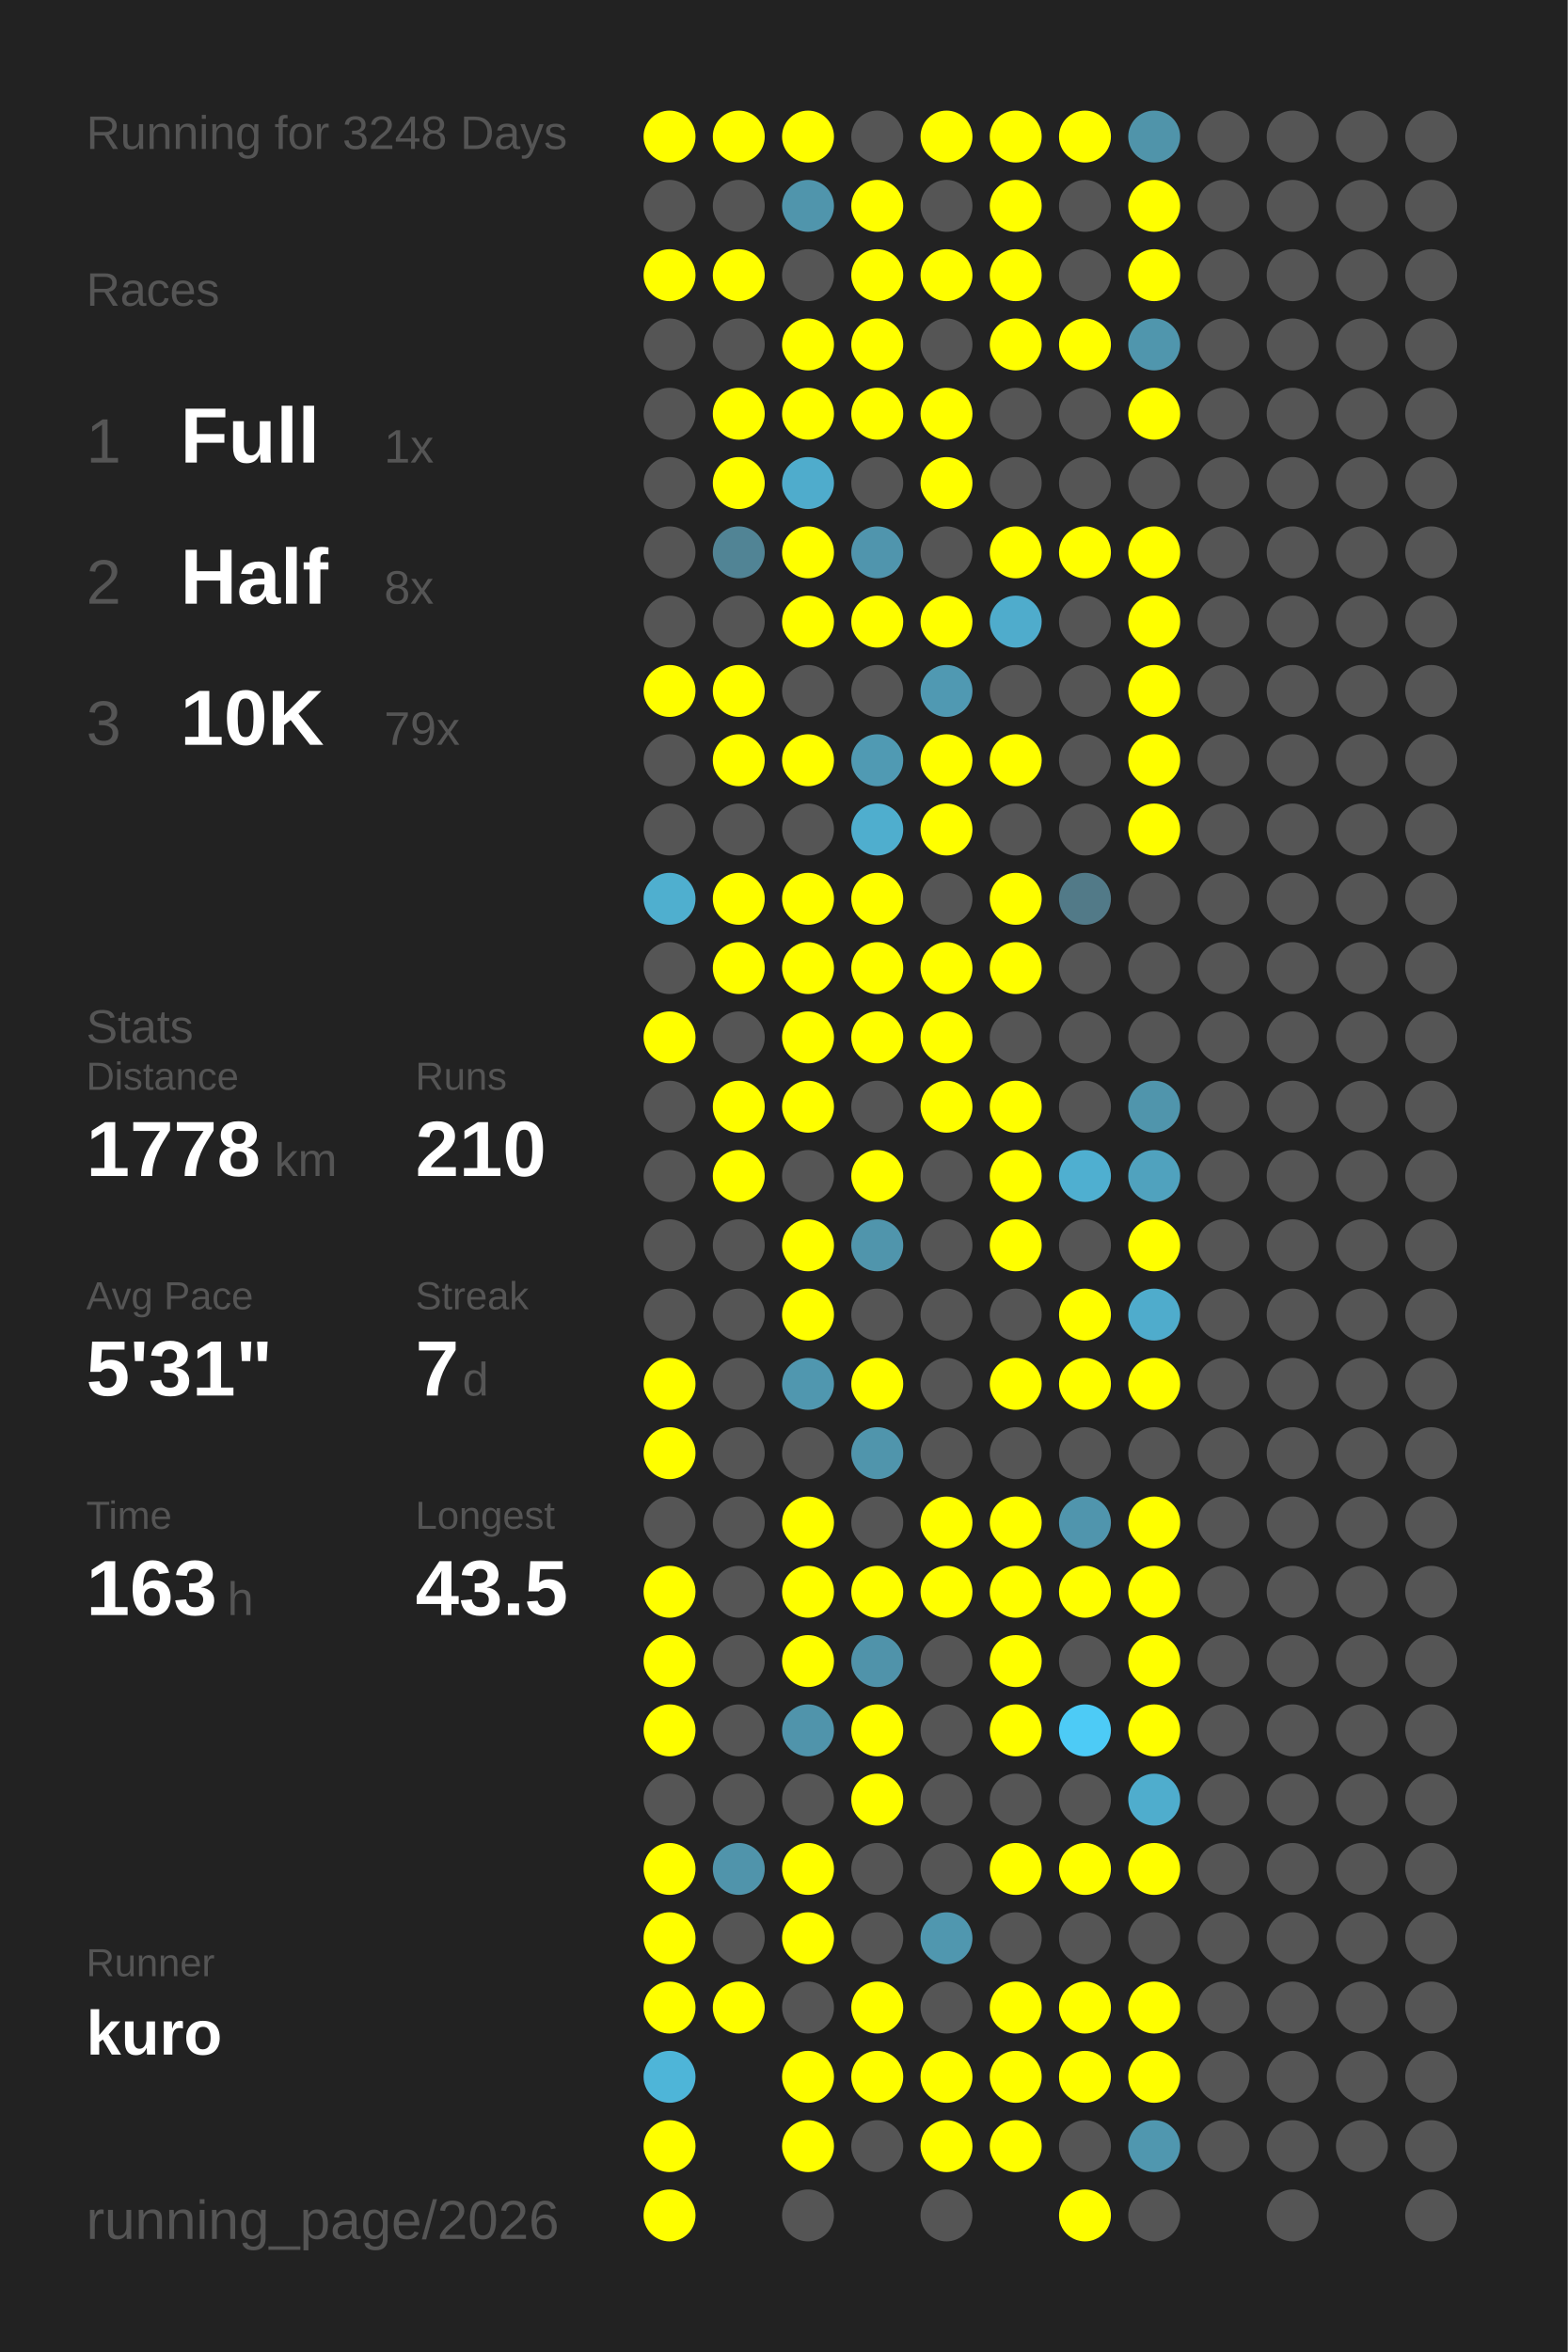
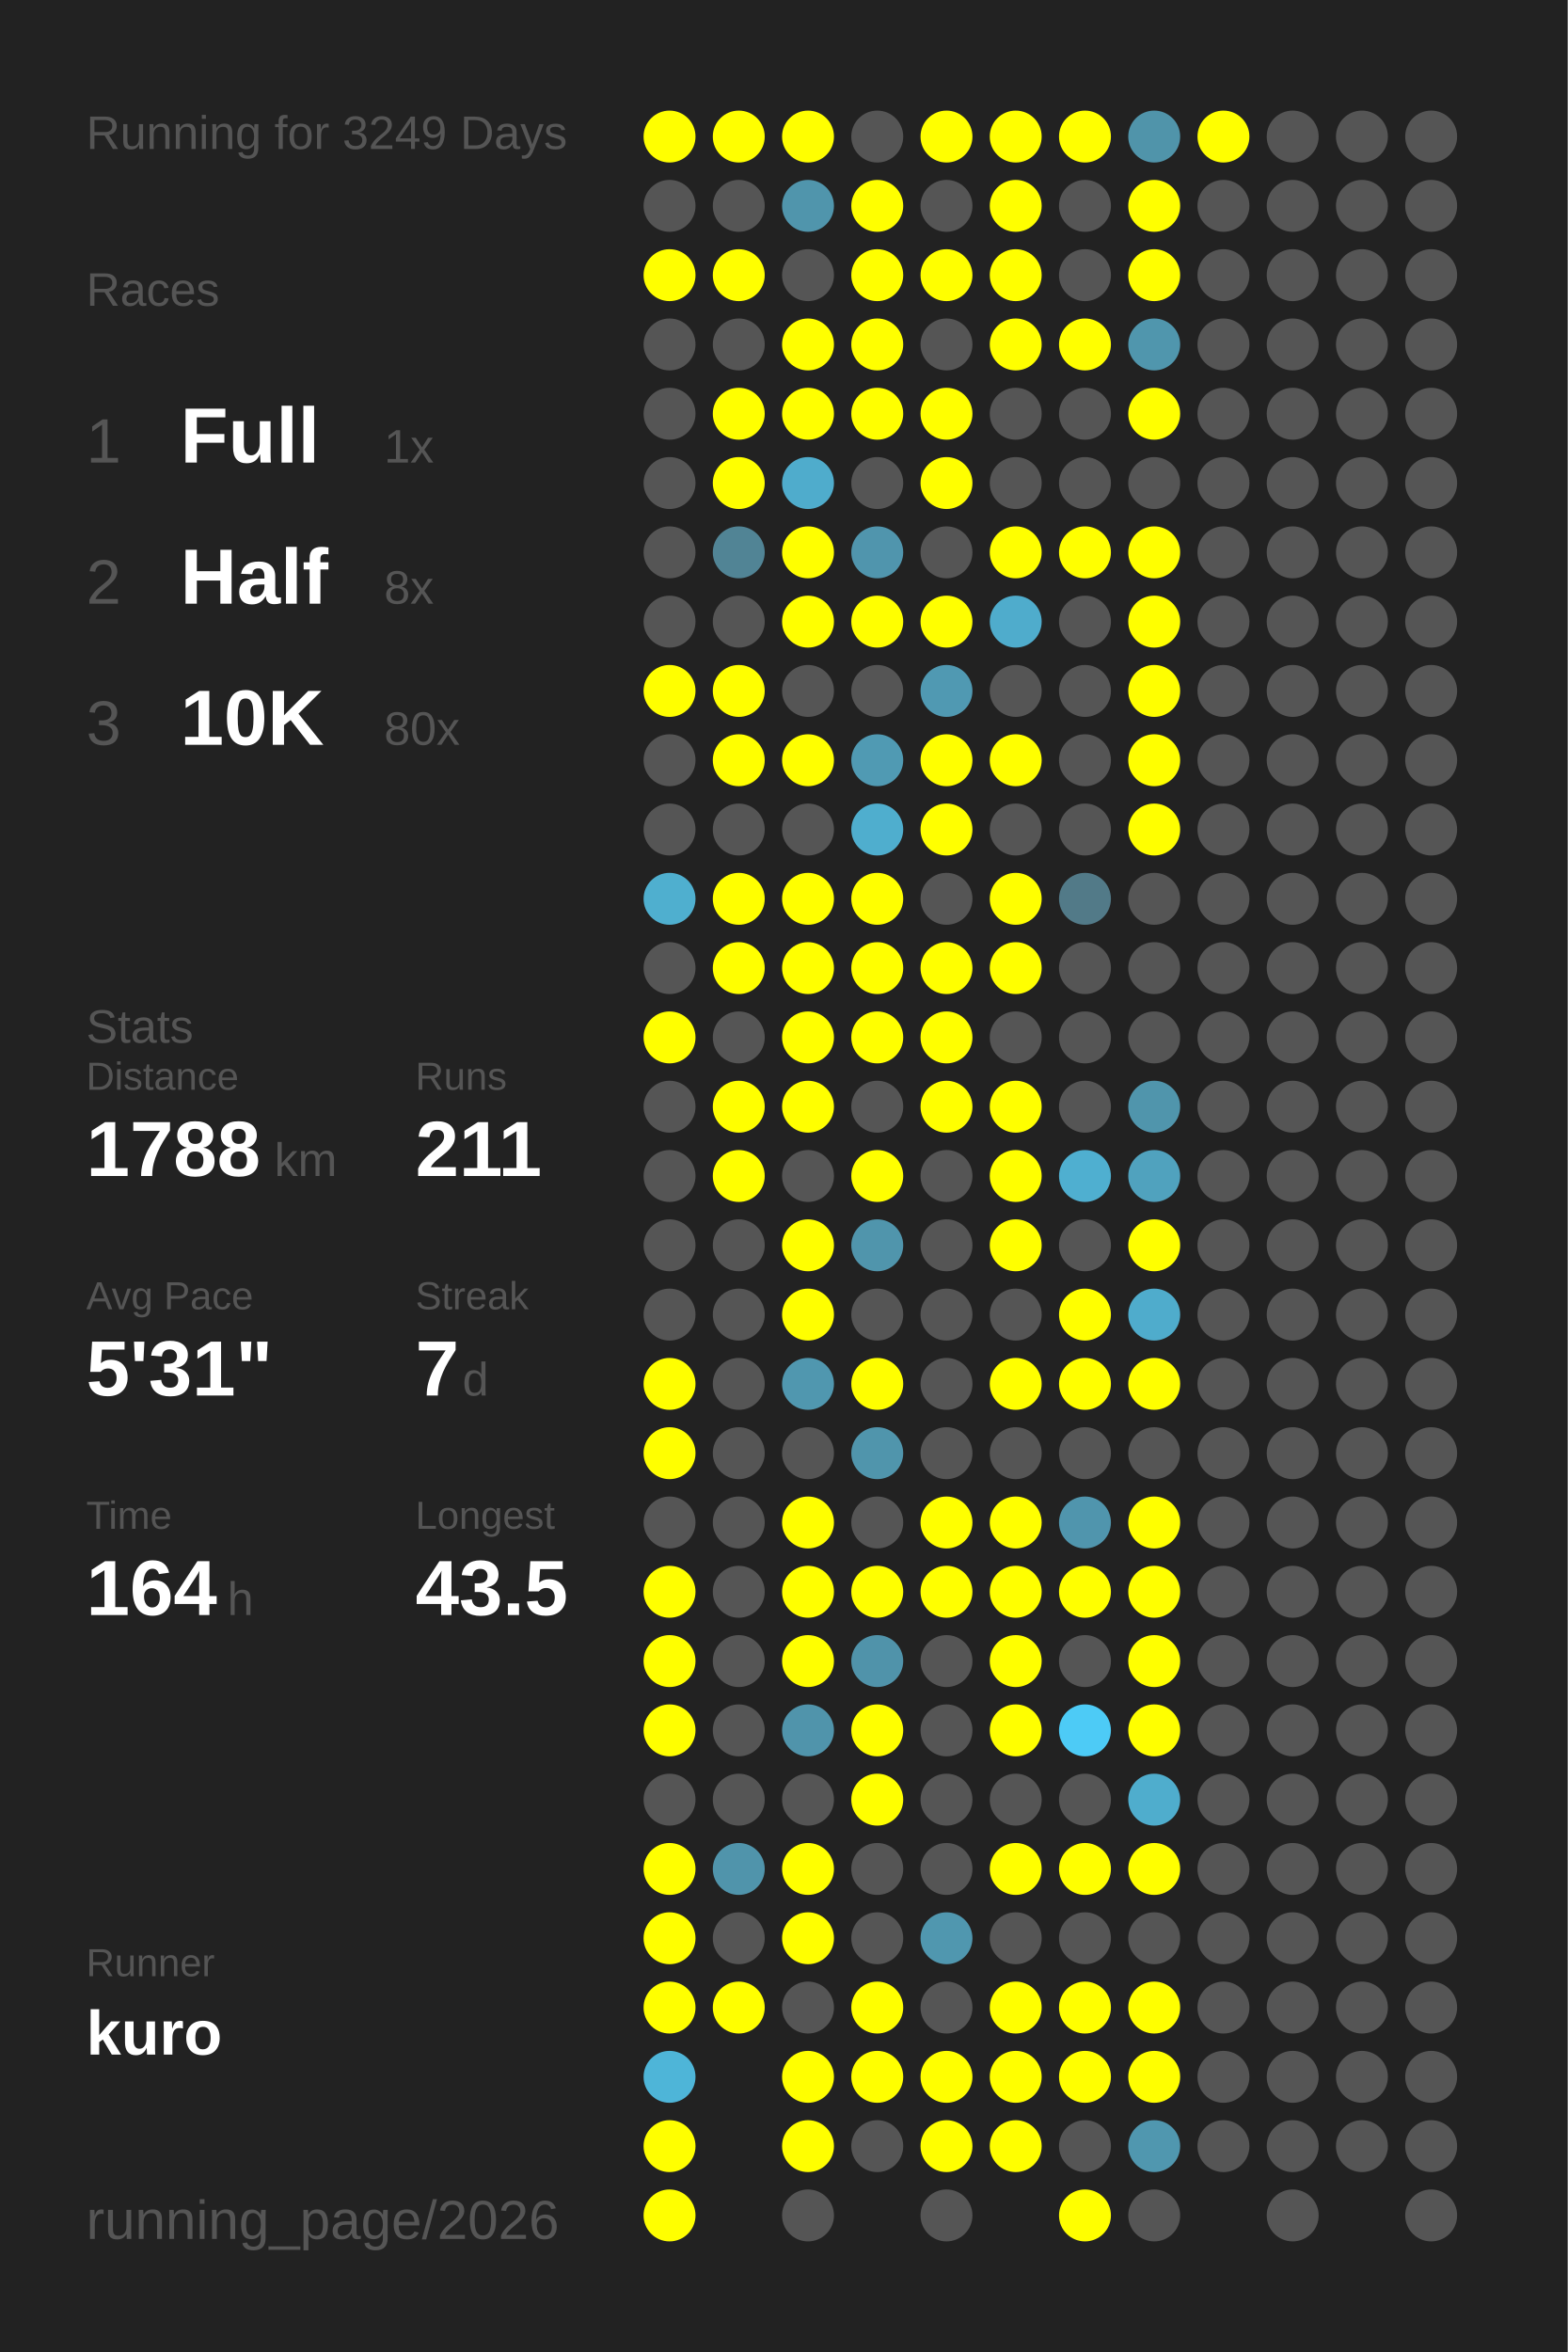
<svg xmlns="http://www.w3.org/2000/svg" baseProfile="full" height="300mm" version="1.1" viewBox="0,0,200,300" width="200mm">
  <defs />
  <rect fill="#222222" height="300" width="200" x="0" y="0" />
-   <text fill="#555555" style="font-size:6px; font-family:Arial;" x="11" y="19">Running for 3248 Days</text>
+   <text fill="#555555" style="font-size:6px; font-family:Arial;" x="11" y="19">Running for 3249 Days</text>
  <text fill="#555555" style="font-size:6px; font-family:Arial;" x="11" y="39">Races</text>
  <text fill="#555555" style="font-size:8px; font-family:Arial;" x="11" y="59">1</text>
  <text fill="#FFFFFF" style="font-size:10px; font-family:Arial; font-weight:bold;" x="23" y="59">Full</text>
  <text fill="#555555" style="font-size:6px; font-family:Arial;" x="49" y="59">1x</text>
  <text fill="#555555" style="font-size:8px; font-family:Arial;" x="11" y="77">2</text>
  <text fill="#FFFFFF" style="font-size:10px; font-family:Arial; font-weight:bold;" x="23" y="77">Half</text>
  <text fill="#555555" style="font-size:6px; font-family:Arial;" x="49" y="77">8x</text>
  <text fill="#555555" style="font-size:8px; font-family:Arial;" x="11" y="95">3</text>
  <text fill="#FFFFFF" style="font-size:10px; font-family:Arial; font-weight:bold;" x="23" y="95">10K</text>
-   <text fill="#555555" style="font-size:6px; font-family:Arial;" x="49" y="95">79x</text>
+   <text fill="#555555" style="font-size:6px; font-family:Arial;" x="49" y="95">80x</text>
  <text fill="#555555" style="font-size:6px; font-family:Arial;" x="11" y="133">Stats</text>
  <text fill="#555555" style="font-size:5px; font-family:Arial;" x="11" y="139">Distance</text>
-   <text fill="#FFFFFF" style="font-size:10px; font-family:Arial; font-weight:bold;" x="11" y="150">1778</text>
+   <text fill="#FFFFFF" style="font-size:10px; font-family:Arial; font-weight:bold;" x="11" y="150">1788</text>
  <text fill="#555555" style="font-size:6px; font-family:Arial;" x="35" y="150">km</text>
  <text fill="#555555" style="font-size:5px; font-family:Arial;" x="53" y="139">Runs</text>
-   <text fill="#FFFFFF" style="font-size:10px; font-family:Arial; font-weight:bold;" x="53" y="150">210</text>
+   <text fill="#FFFFFF" style="font-size:10px; font-family:Arial; font-weight:bold;" x="53" y="150">211</text>
  <text fill="#555555" style="font-size:5px; font-family:Arial;" x="11" y="167">Avg Pace</text>
  <text fill="#FFFFFF" style="font-size:10px; font-family:Arial; font-weight:bold;" x="11" y="178">5'31"</text>
  <text fill="#555555" style="font-size:5px; font-family:Arial;" x="53" y="167">Streak</text>
  <text fill="#FFFFFF" style="font-size:10px; font-family:Arial; font-weight:bold;" x="53" y="178">7</text>
  <text fill="#555555" style="font-size:6px; font-family:Arial;" x="59" y="178">d</text>
  <text fill="#555555" style="font-size:5px; font-family:Arial;" x="11" y="195">Time</text>
-   <text fill="#FFFFFF" style="font-size:10px; font-family:Arial; font-weight:bold;" x="11" y="206">163</text>
+   <text fill="#FFFFFF" style="font-size:10px; font-family:Arial; font-weight:bold;" x="11" y="206">164</text>
  <text fill="#555555" style="font-size:6px; font-family:Arial;" x="29" y="206">h</text>
  <text fill="#555555" style="font-size:5px; font-family:Arial;" x="53" y="195">Longest</text>
  <text fill="#FFFFFF" style="font-size:10px; font-family:Arial; font-weight:bold;" x="53" y="206">43.5</text>
  <text fill="#555555" style="font-size:5px; font-family:Arial;" x="11" y="252.065">Runner</text>
  <text fill="#FFFFFF" style="font-size:8px; font-family:Arial; font-weight:bold;" x="11" y="262.065">kuro</text>
  <text fill="#555555" style="font-size:7px; font-family:Arial;" x="11" y="285.581">running_page/2026</text>
  <circle cx="85.417" cy="17.419" fill="#FFFF00" r="3.312" />
  <circle cx="85.417" cy="26.258" fill="#555555" r="3.312" />
  <circle cx="85.417" cy="35.097" fill="#FFFF00" r="3.312" />
  <circle cx="85.417" cy="43.935" fill="#555555" r="3.312" />
  <circle cx="85.417" cy="52.774" fill="#555555" r="3.312" />
  <circle cx="85.417" cy="61.613" fill="#555555" r="3.312" />
  <circle cx="85.417" cy="70.452" fill="#555555" r="3.312" />
  <circle cx="85.417" cy="79.29" fill="#555555" r="3.312" />
  <circle cx="85.417" cy="88.129" fill="#FFFF00" r="3.312" />
  <circle cx="85.417" cy="96.968" fill="#555555" r="3.312" />
  <circle cx="85.417" cy="105.806" fill="#555555" r="3.312" />
  <circle cx="85.417" cy="114.645" fill="#4fafcf" r="3.312" />
  <circle cx="85.417" cy="123.484" fill="#555555" r="3.312" />
  <circle cx="85.417" cy="132.323" fill="#FFFF00" r="3.312" />
  <circle cx="85.417" cy="141.161" fill="#555555" r="3.312" />
  <circle cx="85.417" cy="150" fill="#555555" r="3.312" />
  <circle cx="85.417" cy="158.839" fill="#555555" r="3.312" />
  <circle cx="85.417" cy="167.677" fill="#555555" r="3.312" />
  <circle cx="85.417" cy="176.516" fill="#FFFF00" r="3.312" />
  <circle cx="85.417" cy="185.355" fill="#FFFF00" r="3.312" />
  <circle cx="85.417" cy="194.194" fill="#555555" r="3.312" />
  <circle cx="85.417" cy="203.032" fill="#FFFF00" r="3.312" />
  <circle cx="85.417" cy="211.871" fill="#FFFF00" r="3.312" />
  <circle cx="85.417" cy="220.71" fill="#FFFF00" r="3.312" />
  <circle cx="85.417" cy="229.548" fill="#555555" r="3.312" />
  <circle cx="85.417" cy="238.387" fill="#FFFF00" r="3.312" />
  <circle cx="85.417" cy="247.226" fill="#FFFF00" r="3.312" />
  <circle cx="85.417" cy="256.065" fill="#FFFF00" r="3.312" />
  <circle cx="85.417" cy="264.903" fill="#4eb5d8" r="3.312" />
  <circle cx="85.417" cy="273.742" fill="#FFFF00" r="3.312" />
  <circle cx="85.417" cy="282.581" fill="#FFFF00" r="3.312" />
  <circle cx="94.25" cy="17.419" fill="#FFFF00" r="3.312" />
  <circle cx="94.25" cy="26.258" fill="#555555" r="3.312" />
  <circle cx="94.25" cy="35.097" fill="#FFFF00" r="3.312" />
  <circle cx="94.25" cy="43.935" fill="#555555" r="3.312" />
  <circle cx="94.25" cy="52.774" fill="#FFFF00" r="3.312" />
  <circle cx="94.25" cy="61.613" fill="#FFFF00" r="3.312" />
  <circle cx="94.25" cy="70.452" fill="#518495" r="3.312" />
  <circle cx="94.25" cy="79.29" fill="#555555" r="3.312" />
  <circle cx="94.25" cy="88.129" fill="#FFFF00" r="3.312" />
  <circle cx="94.25" cy="96.968" fill="#FFFF00" r="3.312" />
  <circle cx="94.25" cy="105.806" fill="#555555" r="3.312" />
  <circle cx="94.25" cy="114.645" fill="#FFFF00" r="3.312" />
  <circle cx="94.25" cy="123.484" fill="#FFFF00" r="3.312" />
  <circle cx="94.25" cy="132.323" fill="#555555" r="3.312" />
  <circle cx="94.25" cy="141.161" fill="#FFFF00" r="3.312" />
  <circle cx="94.25" cy="150" fill="#FFFF00" r="3.312" />
  <circle cx="94.25" cy="158.839" fill="#555555" r="3.312" />
  <circle cx="94.25" cy="167.677" fill="#555555" r="3.312" />
  <circle cx="94.25" cy="176.516" fill="#555555" r="3.312" />
  <circle cx="94.25" cy="185.355" fill="#555555" r="3.312" />
  <circle cx="94.25" cy="194.194" fill="#555555" r="3.312" />
  <circle cx="94.25" cy="203.032" fill="#555555" r="3.312" />
  <circle cx="94.25" cy="211.871" fill="#555555" r="3.312" />
  <circle cx="94.25" cy="220.71" fill="#555555" r="3.312" />
  <circle cx="94.25" cy="229.548" fill="#555555" r="3.312" />
  <circle cx="94.25" cy="238.387" fill="#5094ab" r="3.312" />
  <circle cx="94.25" cy="247.226" fill="#555555" r="3.312" />
  <circle cx="94.25" cy="256.065" fill="#FFFF00" r="3.312" />
  <circle cx="103.083" cy="17.419" fill="#FFFF00" r="3.312" />
  <circle cx="103.083" cy="26.258" fill="#5095ac" r="3.312" />
  <circle cx="103.083" cy="35.097" fill="#555555" r="3.312" />
  <circle cx="103.083" cy="43.935" fill="#FFFF00" r="3.312" />
  <circle cx="103.083" cy="52.774" fill="#FFFF00" r="3.312" />
  <circle cx="103.083" cy="61.613" fill="#4faccc" r="3.312" />
  <circle cx="103.083" cy="70.452" fill="#FFFF00" r="3.312" />
  <circle cx="103.083" cy="79.29" fill="#FFFF00" r="3.312" />
  <circle cx="103.083" cy="88.129" fill="#555555" r="3.312" />
  <circle cx="103.083" cy="96.968" fill="#FFFF00" r="3.312" />
  <circle cx="103.083" cy="105.806" fill="#555555" r="3.312" />
  <circle cx="103.083" cy="114.645" fill="#FFFF00" r="3.312" />
  <circle cx="103.083" cy="123.484" fill="#FFFF00" r="3.312" />
  <circle cx="103.083" cy="132.323" fill="#FFFF00" r="3.312" />
  <circle cx="103.083" cy="141.161" fill="#FFFF00" r="3.312" />
  <circle cx="103.083" cy="150" fill="#555555" r="3.312" />
  <circle cx="103.083" cy="158.839" fill="#FFFF00" r="3.312" />
  <circle cx="103.083" cy="167.677" fill="#FFFF00" r="3.312" />
  <circle cx="103.083" cy="176.516" fill="#5097af" r="3.312" />
  <circle cx="103.083" cy="185.355" fill="#555555" r="3.312" />
  <circle cx="103.083" cy="194.194" fill="#FFFF00" r="3.312" />
  <circle cx="103.083" cy="203.032" fill="#FFFF00" r="3.312" />
  <circle cx="103.083" cy="211.871" fill="#FFFF00" r="3.312" />
  <circle cx="103.083" cy="220.71" fill="#5094ab" r="3.312" />
  <circle cx="103.083" cy="229.548" fill="#555555" r="3.312" />
  <circle cx="103.083" cy="238.387" fill="#FFFF00" r="3.312" />
  <circle cx="103.083" cy="247.226" fill="#FFFF00" r="3.312" />
  <circle cx="103.083" cy="256.065" fill="#555555" r="3.312" />
  <circle cx="103.083" cy="264.903" fill="#FFFF00" r="3.312" />
  <circle cx="103.083" cy="273.742" fill="#FFFF00" r="3.312" />
  <circle cx="103.083" cy="282.581" fill="#555555" r="3.312" />
  <circle cx="111.917" cy="17.419" fill="#555555" r="3.312" />
  <circle cx="111.917" cy="26.258" fill="#FFFF00" r="3.312" />
  <circle cx="111.917" cy="35.097" fill="#FFFF00" r="3.312" />
  <circle cx="111.917" cy="43.935" fill="#FFFF00" r="3.312" />
  <circle cx="111.917" cy="52.774" fill="#FFFF00" r="3.312" />
  <circle cx="111.917" cy="61.613" fill="#555555" r="3.312" />
  <circle cx="111.917" cy="70.452" fill="#5095ad" r="3.312" />
  <circle cx="111.917" cy="79.29" fill="#FFFF00" r="3.312" />
  <circle cx="111.917" cy="88.129" fill="#555555" r="3.312" />
  <circle cx="111.917" cy="96.968" fill="#509ab3" r="3.312" />
  <circle cx="111.917" cy="105.806" fill="#4faece" r="3.312" />
  <circle cx="111.917" cy="114.645" fill="#FFFF00" r="3.312" />
  <circle cx="111.917" cy="123.484" fill="#FFFF00" r="3.312" />
  <circle cx="111.917" cy="132.323" fill="#FFFF00" r="3.312" />
  <circle cx="111.917" cy="141.161" fill="#555555" r="3.312" />
  <circle cx="111.917" cy="150" fill="#FFFF00" r="3.312" />
  <circle cx="111.917" cy="158.839" fill="#5095ac" r="3.312" />
  <circle cx="111.917" cy="167.677" fill="#555555" r="3.312" />
  <circle cx="111.917" cy="176.516" fill="#FFFF00" r="3.312" />
  <circle cx="111.917" cy="185.355" fill="#5095ac" r="3.312" />
  <circle cx="111.917" cy="194.194" fill="#555555" r="3.312" />
  <circle cx="111.917" cy="203.032" fill="#FFFF00" r="3.312" />
  <circle cx="111.917" cy="211.871" fill="#5093aa" r="3.312" />
  <circle cx="111.917" cy="220.71" fill="#FFFF00" r="3.312" />
  <circle cx="111.917" cy="229.548" fill="#FFFF00" r="3.312" />
  <circle cx="111.917" cy="238.387" fill="#555555" r="3.312" />
  <circle cx="111.917" cy="247.226" fill="#555555" r="3.312" />
  <circle cx="111.917" cy="256.065" fill="#FFFF00" r="3.312" />
  <circle cx="111.917" cy="264.903" fill="#FFFF00" r="3.312" />
  <circle cx="111.917" cy="273.742" fill="#555555" r="3.312" />
  <circle cx="120.75" cy="17.419" fill="#FFFF00" r="3.312" />
  <circle cx="120.75" cy="26.258" fill="#555555" r="3.312" />
  <circle cx="120.75" cy="35.097" fill="#FFFF00" r="3.312" />
  <circle cx="120.75" cy="43.935" fill="#555555" r="3.312" />
  <circle cx="120.75" cy="52.774" fill="#FFFF00" r="3.312" />
  <circle cx="120.75" cy="61.613" fill="#FFFF00" r="3.312" />
  <circle cx="120.75" cy="70.452" fill="#555555" r="3.312" />
  <circle cx="120.75" cy="79.29" fill="#FFFF00" r="3.312" />
  <circle cx="120.75" cy="88.129" fill="#5099b2" r="3.312" />
  <circle cx="120.75" cy="96.968" fill="#FFFF00" r="3.312" />
  <circle cx="120.75" cy="105.806" fill="#FFFF00" r="3.312" />
  <circle cx="120.75" cy="114.645" fill="#555555" r="3.312" />
  <circle cx="120.75" cy="123.484" fill="#FFFF00" r="3.312" />
  <circle cx="120.75" cy="132.323" fill="#FFFF00" r="3.312" />
  <circle cx="120.75" cy="141.161" fill="#FFFF00" r="3.312" />
  <circle cx="120.75" cy="150" fill="#555555" r="3.312" />
  <circle cx="120.75" cy="158.839" fill="#555555" r="3.312" />
  <circle cx="120.75" cy="167.677" fill="#555555" r="3.312" />
  <circle cx="120.75" cy="176.516" fill="#555555" r="3.312" />
  <circle cx="120.75" cy="185.355" fill="#555555" r="3.312" />
  <circle cx="120.75" cy="194.194" fill="#FFFF00" r="3.312" />
  <circle cx="120.75" cy="203.032" fill="#FFFF00" r="3.312" />
  <circle cx="120.75" cy="211.871" fill="#555555" r="3.312" />
  <circle cx="120.75" cy="220.71" fill="#555555" r="3.312" />
  <circle cx="120.75" cy="229.548" fill="#555555" r="3.312" />
  <circle cx="120.75" cy="238.387" fill="#555555" r="3.312" />
  <circle cx="120.75" cy="247.226" fill="#5097af" r="3.312" />
  <circle cx="120.75" cy="256.065" fill="#555555" r="3.312" />
  <circle cx="120.75" cy="264.903" fill="#FFFF00" r="3.312" />
  <circle cx="120.75" cy="273.742" fill="#FFFF00" r="3.312" />
  <circle cx="120.75" cy="282.581" fill="#555555" r="3.312" />
  <circle cx="129.583" cy="17.419" fill="#FFFF00" r="3.312" />
  <circle cx="129.583" cy="26.258" fill="#FFFF00" r="3.312" />
  <circle cx="129.583" cy="35.097" fill="#FFFF00" r="3.312" />
  <circle cx="129.583" cy="43.935" fill="#FFFF00" r="3.312" />
  <circle cx="129.583" cy="52.774" fill="#555555" r="3.312" />
  <circle cx="129.583" cy="61.613" fill="#555555" r="3.312" />
  <circle cx="129.583" cy="70.452" fill="#FFFF00" r="3.312" />
  <circle cx="129.583" cy="79.29" fill="#4faccc" r="3.312" />
  <circle cx="129.583" cy="88.129" fill="#555555" r="3.312" />
  <circle cx="129.583" cy="96.968" fill="#FFFF00" r="3.312" />
  <circle cx="129.583" cy="105.806" fill="#555555" r="3.312" />
  <circle cx="129.583" cy="114.645" fill="#FFFF00" r="3.312" />
  <circle cx="129.583" cy="123.484" fill="#FFFF00" r="3.312" />
  <circle cx="129.583" cy="132.323" fill="#555555" r="3.312" />
  <circle cx="129.583" cy="141.161" fill="#FFFF00" r="3.312" />
  <circle cx="129.583" cy="150" fill="#FFFF00" r="3.312" />
  <circle cx="129.583" cy="158.839" fill="#FFFF00" r="3.312" />
  <circle cx="129.583" cy="167.677" fill="#555555" r="3.312" />
  <circle cx="129.583" cy="176.516" fill="#FFFF00" r="3.312" />
  <circle cx="129.583" cy="185.355" fill="#555555" r="3.312" />
  <circle cx="129.583" cy="194.194" fill="#FFFF00" r="3.312" />
  <circle cx="129.583" cy="203.032" fill="#FFFF00" r="3.312" />
  <circle cx="129.583" cy="211.871" fill="#FFFF00" r="3.312" />
  <circle cx="129.583" cy="220.71" fill="#FFFF00" r="3.312" />
  <circle cx="129.583" cy="229.548" fill="#555555" r="3.312" />
  <circle cx="129.583" cy="238.387" fill="#FFFF00" r="3.312" />
  <circle cx="129.583" cy="247.226" fill="#555555" r="3.312" />
  <circle cx="129.583" cy="256.065" fill="#FFFF00" r="3.312" />
  <circle cx="129.583" cy="264.903" fill="#FFFF00" r="3.312" />
  <circle cx="129.583" cy="273.742" fill="#FFFF00" r="3.312" />
  <circle cx="138.417" cy="17.419" fill="#FFFF00" r="3.312" />
  <circle cx="138.417" cy="26.258" fill="#555555" r="3.312" />
  <circle cx="138.417" cy="35.097" fill="#555555" r="3.312" />
  <circle cx="138.417" cy="43.935" fill="#FFFF00" r="3.312" />
  <circle cx="138.417" cy="52.774" fill="#555555" r="3.312" />
  <circle cx="138.417" cy="61.613" fill="#555555" r="3.312" />
  <circle cx="138.417" cy="70.452" fill="#FFFF00" r="3.312" />
  <circle cx="138.417" cy="79.29" fill="#555555" r="3.312" />
  <circle cx="138.417" cy="88.129" fill="#555555" r="3.312" />
  <circle cx="138.417" cy="96.968" fill="#555555" r="3.312" />
  <circle cx="138.417" cy="105.806" fill="#555555" r="3.312" />
  <circle cx="138.417" cy="114.645" fill="#527a88" r="3.312" />
  <circle cx="138.417" cy="123.484" fill="#555555" r="3.312" />
  <circle cx="138.417" cy="132.323" fill="#555555" r="3.312" />
  <circle cx="138.417" cy="141.161" fill="#555555" r="3.312" />
  <circle cx="138.417" cy="150" fill="#4fafd0" r="3.312" />
  <circle cx="138.417" cy="158.839" fill="#555555" r="3.312" />
  <circle cx="138.417" cy="167.677" fill="#FFFF00" r="3.312" />
  <circle cx="138.417" cy="176.516" fill="#FFFF00" r="3.312" />
  <circle cx="138.417" cy="185.355" fill="#555555" r="3.312" />
  <circle cx="138.417" cy="194.194" fill="#5095ad" r="3.312" />
  <circle cx="138.417" cy="203.032" fill="#FFFF00" r="3.312" />
  <circle cx="138.417" cy="211.871" fill="#555555" r="3.312" />
  <circle cx="138.417" cy="220.71" fill="#4dcbf6" r="3.312" />
  <circle cx="138.417" cy="229.548" fill="#555555" r="3.312" />
  <circle cx="138.417" cy="238.387" fill="#FFFF00" r="3.312" />
  <circle cx="138.417" cy="247.226" fill="#555555" r="3.312" />
  <circle cx="138.417" cy="256.065" fill="#FFFF00" r="3.312" />
  <circle cx="138.417" cy="264.903" fill="#FFFF00" r="3.312" />
  <circle cx="138.417" cy="273.742" fill="#555555" r="3.312" />
  <circle cx="138.417" cy="282.581" fill="#FFFF00" r="3.312" />
  <circle cx="147.25" cy="17.419" fill="#5094aa" r="3.312" />
  <circle cx="147.25" cy="26.258" fill="#FFFF00" r="3.312" />
  <circle cx="147.25" cy="35.097" fill="#FFFF00" r="3.312" />
  <circle cx="147.25" cy="43.935" fill="#5096ad" r="3.312" />
  <circle cx="147.25" cy="52.774" fill="#FFFF00" r="3.312" />
  <circle cx="147.25" cy="61.613" fill="#555555" r="3.312" />
  <circle cx="147.25" cy="70.452" fill="#FFFF00" r="3.312" />
  <circle cx="147.25" cy="79.29" fill="#FFFF00" r="3.312" />
  <circle cx="147.25" cy="88.129" fill="#FFFF00" r="3.312" />
  <circle cx="147.25" cy="96.968" fill="#FFFF00" r="3.312" />
  <circle cx="147.25" cy="105.806" fill="#FFFF00" r="3.312" />
  <circle cx="147.25" cy="114.645" fill="#555555" r="3.312" />
  <circle cx="147.25" cy="123.484" fill="#555555" r="3.312" />
  <circle cx="147.25" cy="132.323" fill="#555555" r="3.312" />
  <circle cx="147.25" cy="141.161" fill="#5095ac" r="3.312" />
  <circle cx="147.25" cy="150" fill="#50a2be" r="3.312" />
  <circle cx="147.25" cy="158.839" fill="#FFFF00" r="3.312" />
  <circle cx="147.25" cy="167.677" fill="#4faccc" r="3.312" />
  <circle cx="147.25" cy="176.516" fill="#FFFF00" r="3.312" />
  <circle cx="147.25" cy="185.355" fill="#555555" r="3.312" />
  <circle cx="147.25" cy="194.194" fill="#FFFF00" r="3.312" />
  <circle cx="147.25" cy="203.032" fill="#FFFF00" r="3.312" />
  <circle cx="147.25" cy="211.871" fill="#FFFF00" r="3.312" />
  <circle cx="147.25" cy="220.71" fill="#FFFF00" r="3.312" />
  <circle cx="147.25" cy="229.548" fill="#4fadcd" r="3.312" />
  <circle cx="147.25" cy="238.387" fill="#FFFF00" r="3.312" />
  <circle cx="147.25" cy="247.226" fill="#555555" r="3.312" />
  <circle cx="147.25" cy="256.065" fill="#FFFF00" r="3.312" />
  <circle cx="147.25" cy="264.903" fill="#FFFF00" r="3.312" />
  <circle cx="147.25" cy="273.742" fill="#5097af" r="3.312" />
  <circle cx="147.25" cy="282.581" fill="#555555" r="3.312" />
-   <circle cx="156.083" cy="17.419" fill="#555555" r="3.312" />
+   <circle cx="156.083" cy="17.419" fill="#FFFF00" r="3.312" />
  <circle cx="156.083" cy="26.258" fill="#555555" r="3.312" />
  <circle cx="156.083" cy="35.097" fill="#555555" r="3.312" />
  <circle cx="156.083" cy="43.935" fill="#555555" r="3.312" />
  <circle cx="156.083" cy="52.774" fill="#555555" r="3.312" />
  <circle cx="156.083" cy="61.613" fill="#555555" r="3.312" />
  <circle cx="156.083" cy="70.452" fill="#555555" r="3.312" />
  <circle cx="156.083" cy="79.29" fill="#555555" r="3.312" />
  <circle cx="156.083" cy="88.129" fill="#555555" r="3.312" />
  <circle cx="156.083" cy="96.968" fill="#555555" r="3.312" />
  <circle cx="156.083" cy="105.806" fill="#555555" r="3.312" />
  <circle cx="156.083" cy="114.645" fill="#555555" r="3.312" />
  <circle cx="156.083" cy="123.484" fill="#555555" r="3.312" />
  <circle cx="156.083" cy="132.323" fill="#555555" r="3.312" />
  <circle cx="156.083" cy="141.161" fill="#555555" r="3.312" />
  <circle cx="156.083" cy="150" fill="#555555" r="3.312" />
  <circle cx="156.083" cy="158.839" fill="#555555" r="3.312" />
  <circle cx="156.083" cy="167.677" fill="#555555" r="3.312" />
  <circle cx="156.083" cy="176.516" fill="#555555" r="3.312" />
  <circle cx="156.083" cy="185.355" fill="#555555" r="3.312" />
  <circle cx="156.083" cy="194.194" fill="#555555" r="3.312" />
  <circle cx="156.083" cy="203.032" fill="#555555" r="3.312" />
  <circle cx="156.083" cy="211.871" fill="#555555" r="3.312" />
  <circle cx="156.083" cy="220.71" fill="#555555" r="3.312" />
  <circle cx="156.083" cy="229.548" fill="#555555" r="3.312" />
  <circle cx="156.083" cy="238.387" fill="#555555" r="3.312" />
  <circle cx="156.083" cy="247.226" fill="#555555" r="3.312" />
  <circle cx="156.083" cy="256.065" fill="#555555" r="3.312" />
  <circle cx="156.083" cy="264.903" fill="#555555" r="3.312" />
  <circle cx="156.083" cy="273.742" fill="#555555" r="3.312" />
  <circle cx="164.917" cy="17.419" fill="#555555" r="3.312" />
  <circle cx="164.917" cy="26.258" fill="#555555" r="3.312" />
  <circle cx="164.917" cy="35.097" fill="#555555" r="3.312" />
  <circle cx="164.917" cy="43.935" fill="#555555" r="3.312" />
  <circle cx="164.917" cy="52.774" fill="#555555" r="3.312" />
  <circle cx="164.917" cy="61.613" fill="#555555" r="3.312" />
  <circle cx="164.917" cy="70.452" fill="#555555" r="3.312" />
  <circle cx="164.917" cy="79.29" fill="#555555" r="3.312" />
  <circle cx="164.917" cy="88.129" fill="#555555" r="3.312" />
  <circle cx="164.917" cy="96.968" fill="#555555" r="3.312" />
  <circle cx="164.917" cy="105.806" fill="#555555" r="3.312" />
  <circle cx="164.917" cy="114.645" fill="#555555" r="3.312" />
  <circle cx="164.917" cy="123.484" fill="#555555" r="3.312" />
  <circle cx="164.917" cy="132.323" fill="#555555" r="3.312" />
  <circle cx="164.917" cy="141.161" fill="#555555" r="3.312" />
  <circle cx="164.917" cy="150" fill="#555555" r="3.312" />
  <circle cx="164.917" cy="158.839" fill="#555555" r="3.312" />
  <circle cx="164.917" cy="167.677" fill="#555555" r="3.312" />
  <circle cx="164.917" cy="176.516" fill="#555555" r="3.312" />
  <circle cx="164.917" cy="185.355" fill="#555555" r="3.312" />
  <circle cx="164.917" cy="194.194" fill="#555555" r="3.312" />
  <circle cx="164.917" cy="203.032" fill="#555555" r="3.312" />
  <circle cx="164.917" cy="211.871" fill="#555555" r="3.312" />
  <circle cx="164.917" cy="220.71" fill="#555555" r="3.312" />
  <circle cx="164.917" cy="229.548" fill="#555555" r="3.312" />
  <circle cx="164.917" cy="238.387" fill="#555555" r="3.312" />
  <circle cx="164.917" cy="247.226" fill="#555555" r="3.312" />
  <circle cx="164.917" cy="256.065" fill="#555555" r="3.312" />
  <circle cx="164.917" cy="264.903" fill="#555555" r="3.312" />
  <circle cx="164.917" cy="273.742" fill="#555555" r="3.312" />
  <circle cx="164.917" cy="282.581" fill="#555555" r="3.312" />
  <circle cx="173.75" cy="17.419" fill="#555555" r="3.312" />
  <circle cx="173.75" cy="26.258" fill="#555555" r="3.312" />
  <circle cx="173.75" cy="35.097" fill="#555555" r="3.312" />
  <circle cx="173.75" cy="43.935" fill="#555555" r="3.312" />
  <circle cx="173.75" cy="52.774" fill="#555555" r="3.312" />
  <circle cx="173.75" cy="61.613" fill="#555555" r="3.312" />
  <circle cx="173.75" cy="70.452" fill="#555555" r="3.312" />
  <circle cx="173.75" cy="79.29" fill="#555555" r="3.312" />
  <circle cx="173.75" cy="88.129" fill="#555555" r="3.312" />
  <circle cx="173.75" cy="96.968" fill="#555555" r="3.312" />
  <circle cx="173.75" cy="105.806" fill="#555555" r="3.312" />
  <circle cx="173.75" cy="114.645" fill="#555555" r="3.312" />
  <circle cx="173.75" cy="123.484" fill="#555555" r="3.312" />
  <circle cx="173.75" cy="132.323" fill="#555555" r="3.312" />
  <circle cx="173.75" cy="141.161" fill="#555555" r="3.312" />
  <circle cx="173.75" cy="150" fill="#555555" r="3.312" />
  <circle cx="173.75" cy="158.839" fill="#555555" r="3.312" />
  <circle cx="173.75" cy="167.677" fill="#555555" r="3.312" />
  <circle cx="173.75" cy="176.516" fill="#555555" r="3.312" />
  <circle cx="173.75" cy="185.355" fill="#555555" r="3.312" />
  <circle cx="173.75" cy="194.194" fill="#555555" r="3.312" />
  <circle cx="173.75" cy="203.032" fill="#555555" r="3.312" />
  <circle cx="173.75" cy="211.871" fill="#555555" r="3.312" />
  <circle cx="173.75" cy="220.71" fill="#555555" r="3.312" />
  <circle cx="173.75" cy="229.548" fill="#555555" r="3.312" />
  <circle cx="173.75" cy="238.387" fill="#555555" r="3.312" />
  <circle cx="173.75" cy="247.226" fill="#555555" r="3.312" />
  <circle cx="173.75" cy="256.065" fill="#555555" r="3.312" />
  <circle cx="173.75" cy="264.903" fill="#555555" r="3.312" />
  <circle cx="173.75" cy="273.742" fill="#555555" r="3.312" />
  <circle cx="182.583" cy="17.419" fill="#555555" r="3.312" />
  <circle cx="182.583" cy="26.258" fill="#555555" r="3.312" />
  <circle cx="182.583" cy="35.097" fill="#555555" r="3.312" />
  <circle cx="182.583" cy="43.935" fill="#555555" r="3.312" />
  <circle cx="182.583" cy="52.774" fill="#555555" r="3.312" />
  <circle cx="182.583" cy="61.613" fill="#555555" r="3.312" />
  <circle cx="182.583" cy="70.452" fill="#555555" r="3.312" />
  <circle cx="182.583" cy="79.29" fill="#555555" r="3.312" />
  <circle cx="182.583" cy="88.129" fill="#555555" r="3.312" />
  <circle cx="182.583" cy="96.968" fill="#555555" r="3.312" />
  <circle cx="182.583" cy="105.806" fill="#555555" r="3.312" />
  <circle cx="182.583" cy="114.645" fill="#555555" r="3.312" />
  <circle cx="182.583" cy="123.484" fill="#555555" r="3.312" />
  <circle cx="182.583" cy="132.323" fill="#555555" r="3.312" />
  <circle cx="182.583" cy="141.161" fill="#555555" r="3.312" />
  <circle cx="182.583" cy="150" fill="#555555" r="3.312" />
  <circle cx="182.583" cy="158.839" fill="#555555" r="3.312" />
  <circle cx="182.583" cy="167.677" fill="#555555" r="3.312" />
  <circle cx="182.583" cy="176.516" fill="#555555" r="3.312" />
  <circle cx="182.583" cy="185.355" fill="#555555" r="3.312" />
  <circle cx="182.583" cy="194.194" fill="#555555" r="3.312" />
  <circle cx="182.583" cy="203.032" fill="#555555" r="3.312" />
  <circle cx="182.583" cy="211.871" fill="#555555" r="3.312" />
  <circle cx="182.583" cy="220.71" fill="#555555" r="3.312" />
  <circle cx="182.583" cy="229.548" fill="#555555" r="3.312" />
  <circle cx="182.583" cy="238.387" fill="#555555" r="3.312" />
  <circle cx="182.583" cy="247.226" fill="#555555" r="3.312" />
  <circle cx="182.583" cy="256.065" fill="#555555" r="3.312" />
  <circle cx="182.583" cy="264.903" fill="#555555" r="3.312" />
  <circle cx="182.583" cy="273.742" fill="#555555" r="3.312" />
  <circle cx="182.583" cy="282.581" fill="#555555" r="3.312" />
</svg>
